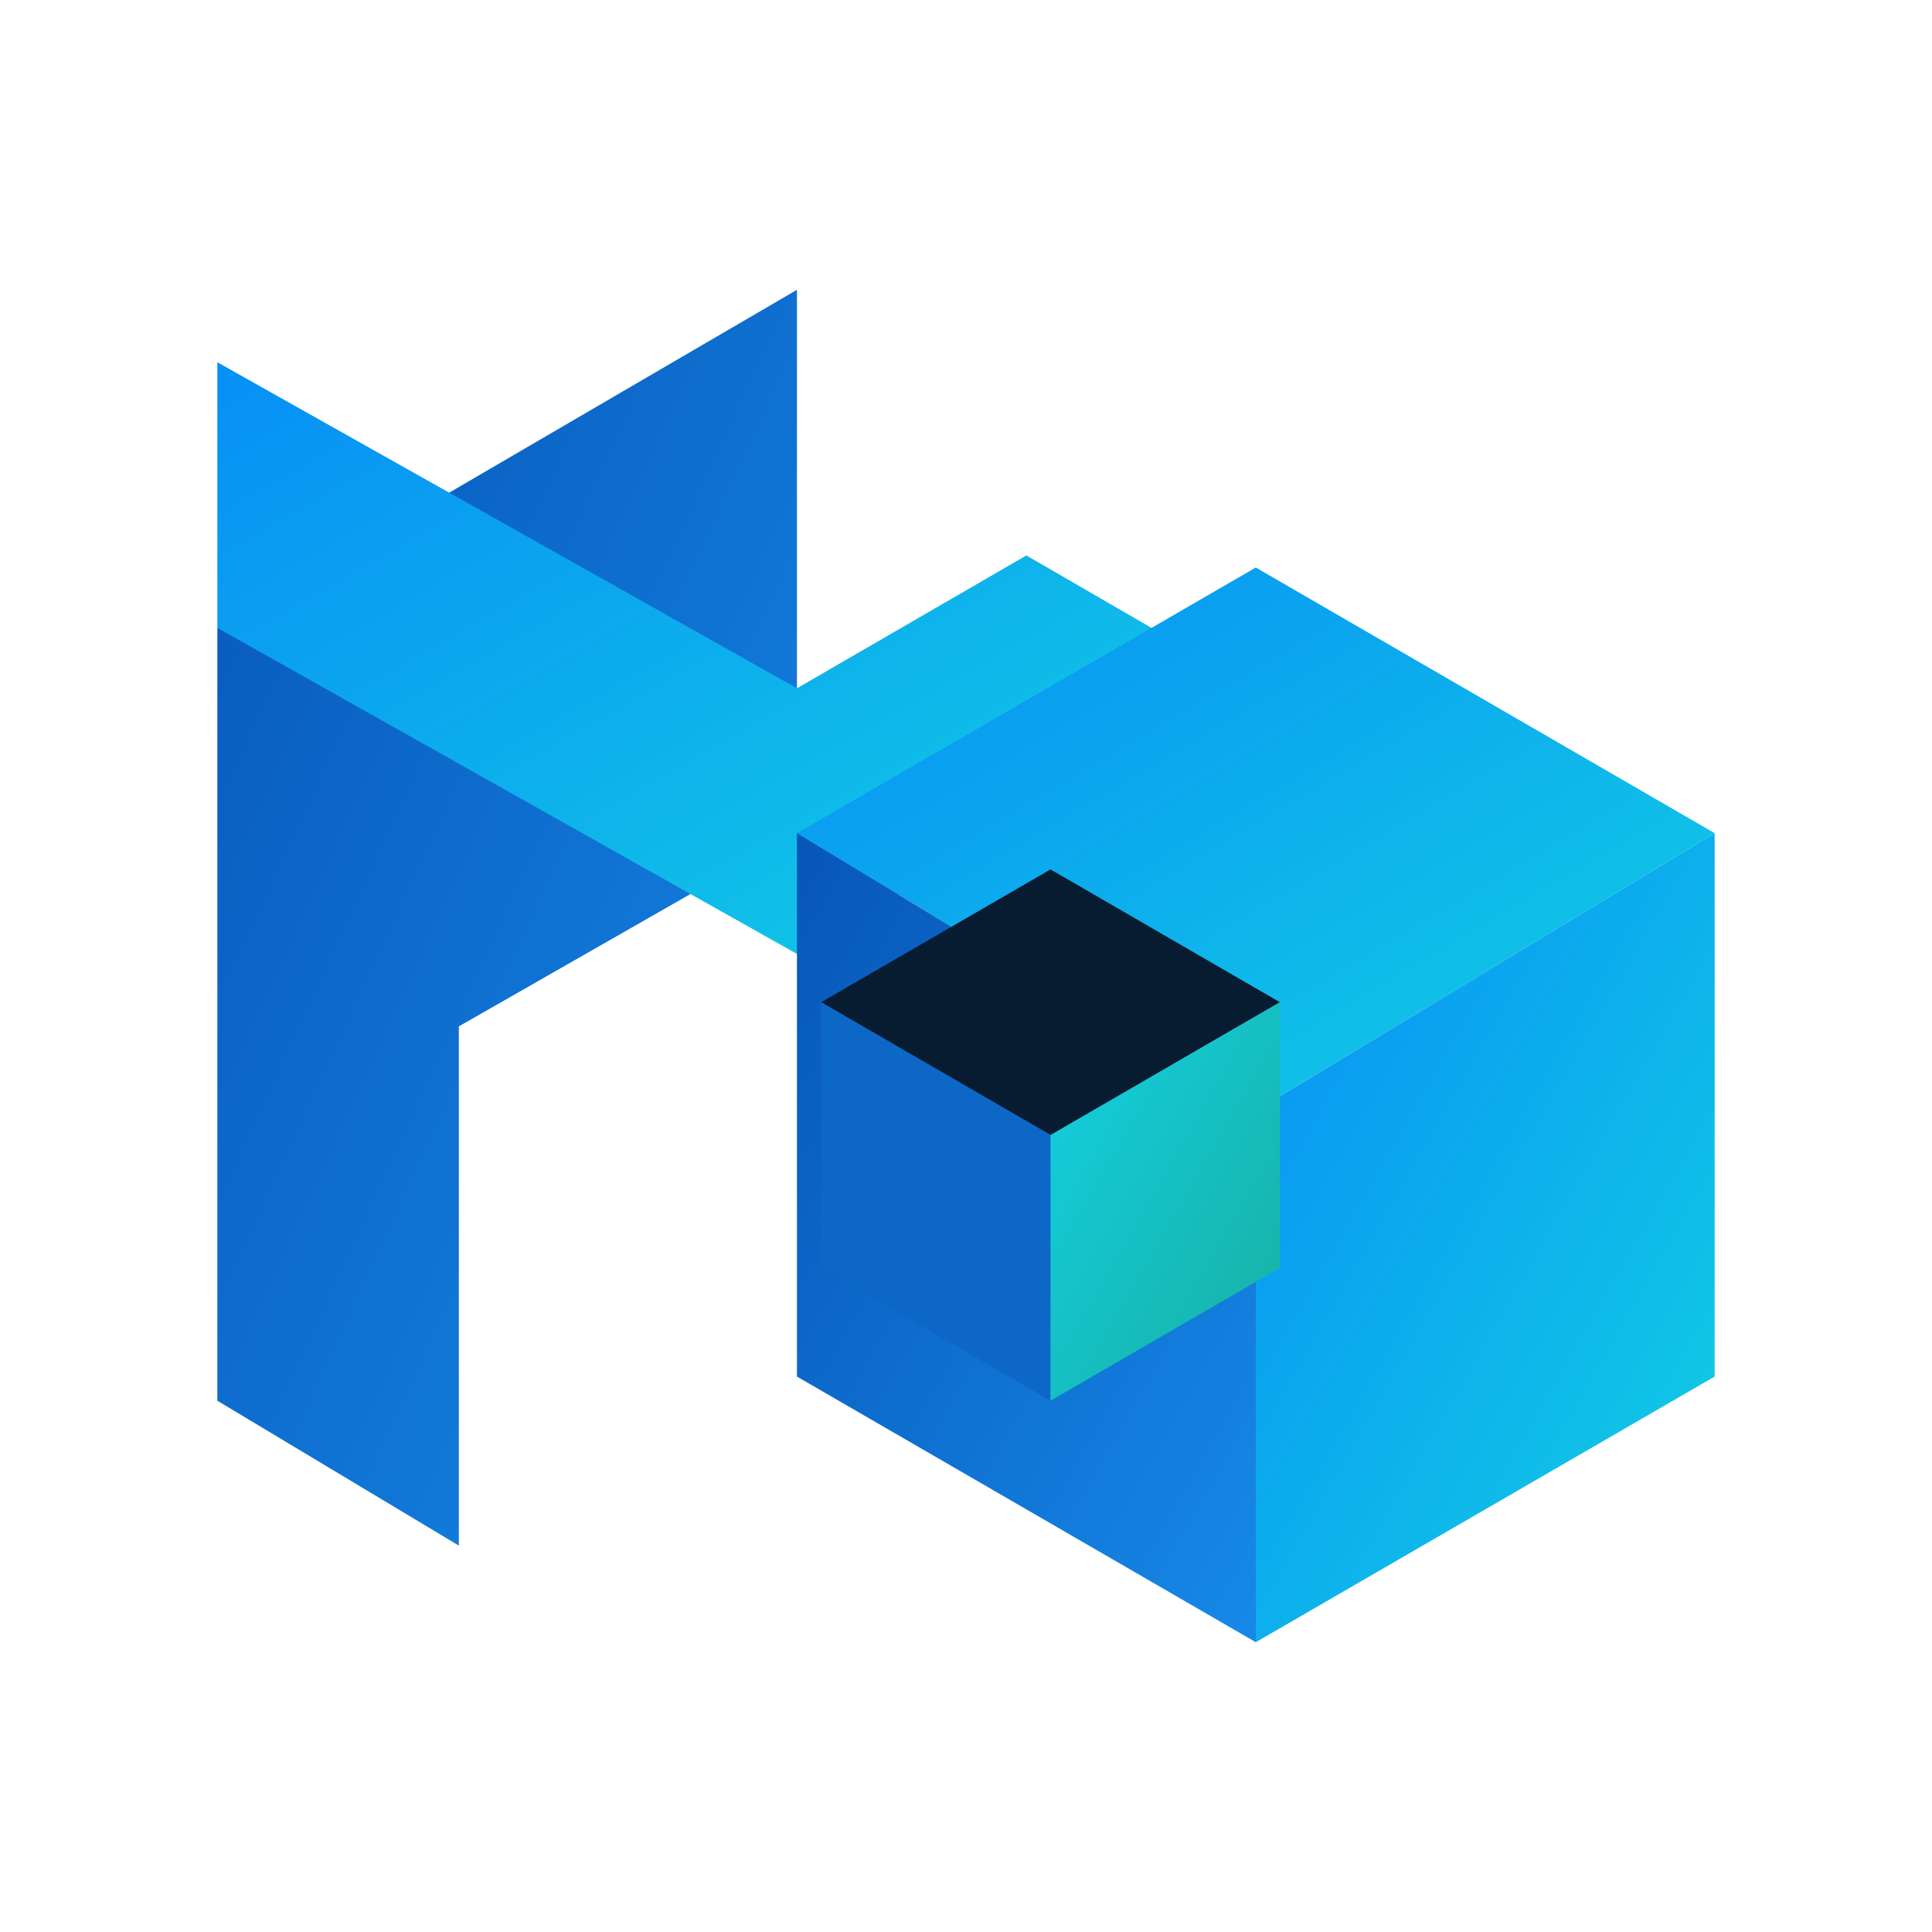
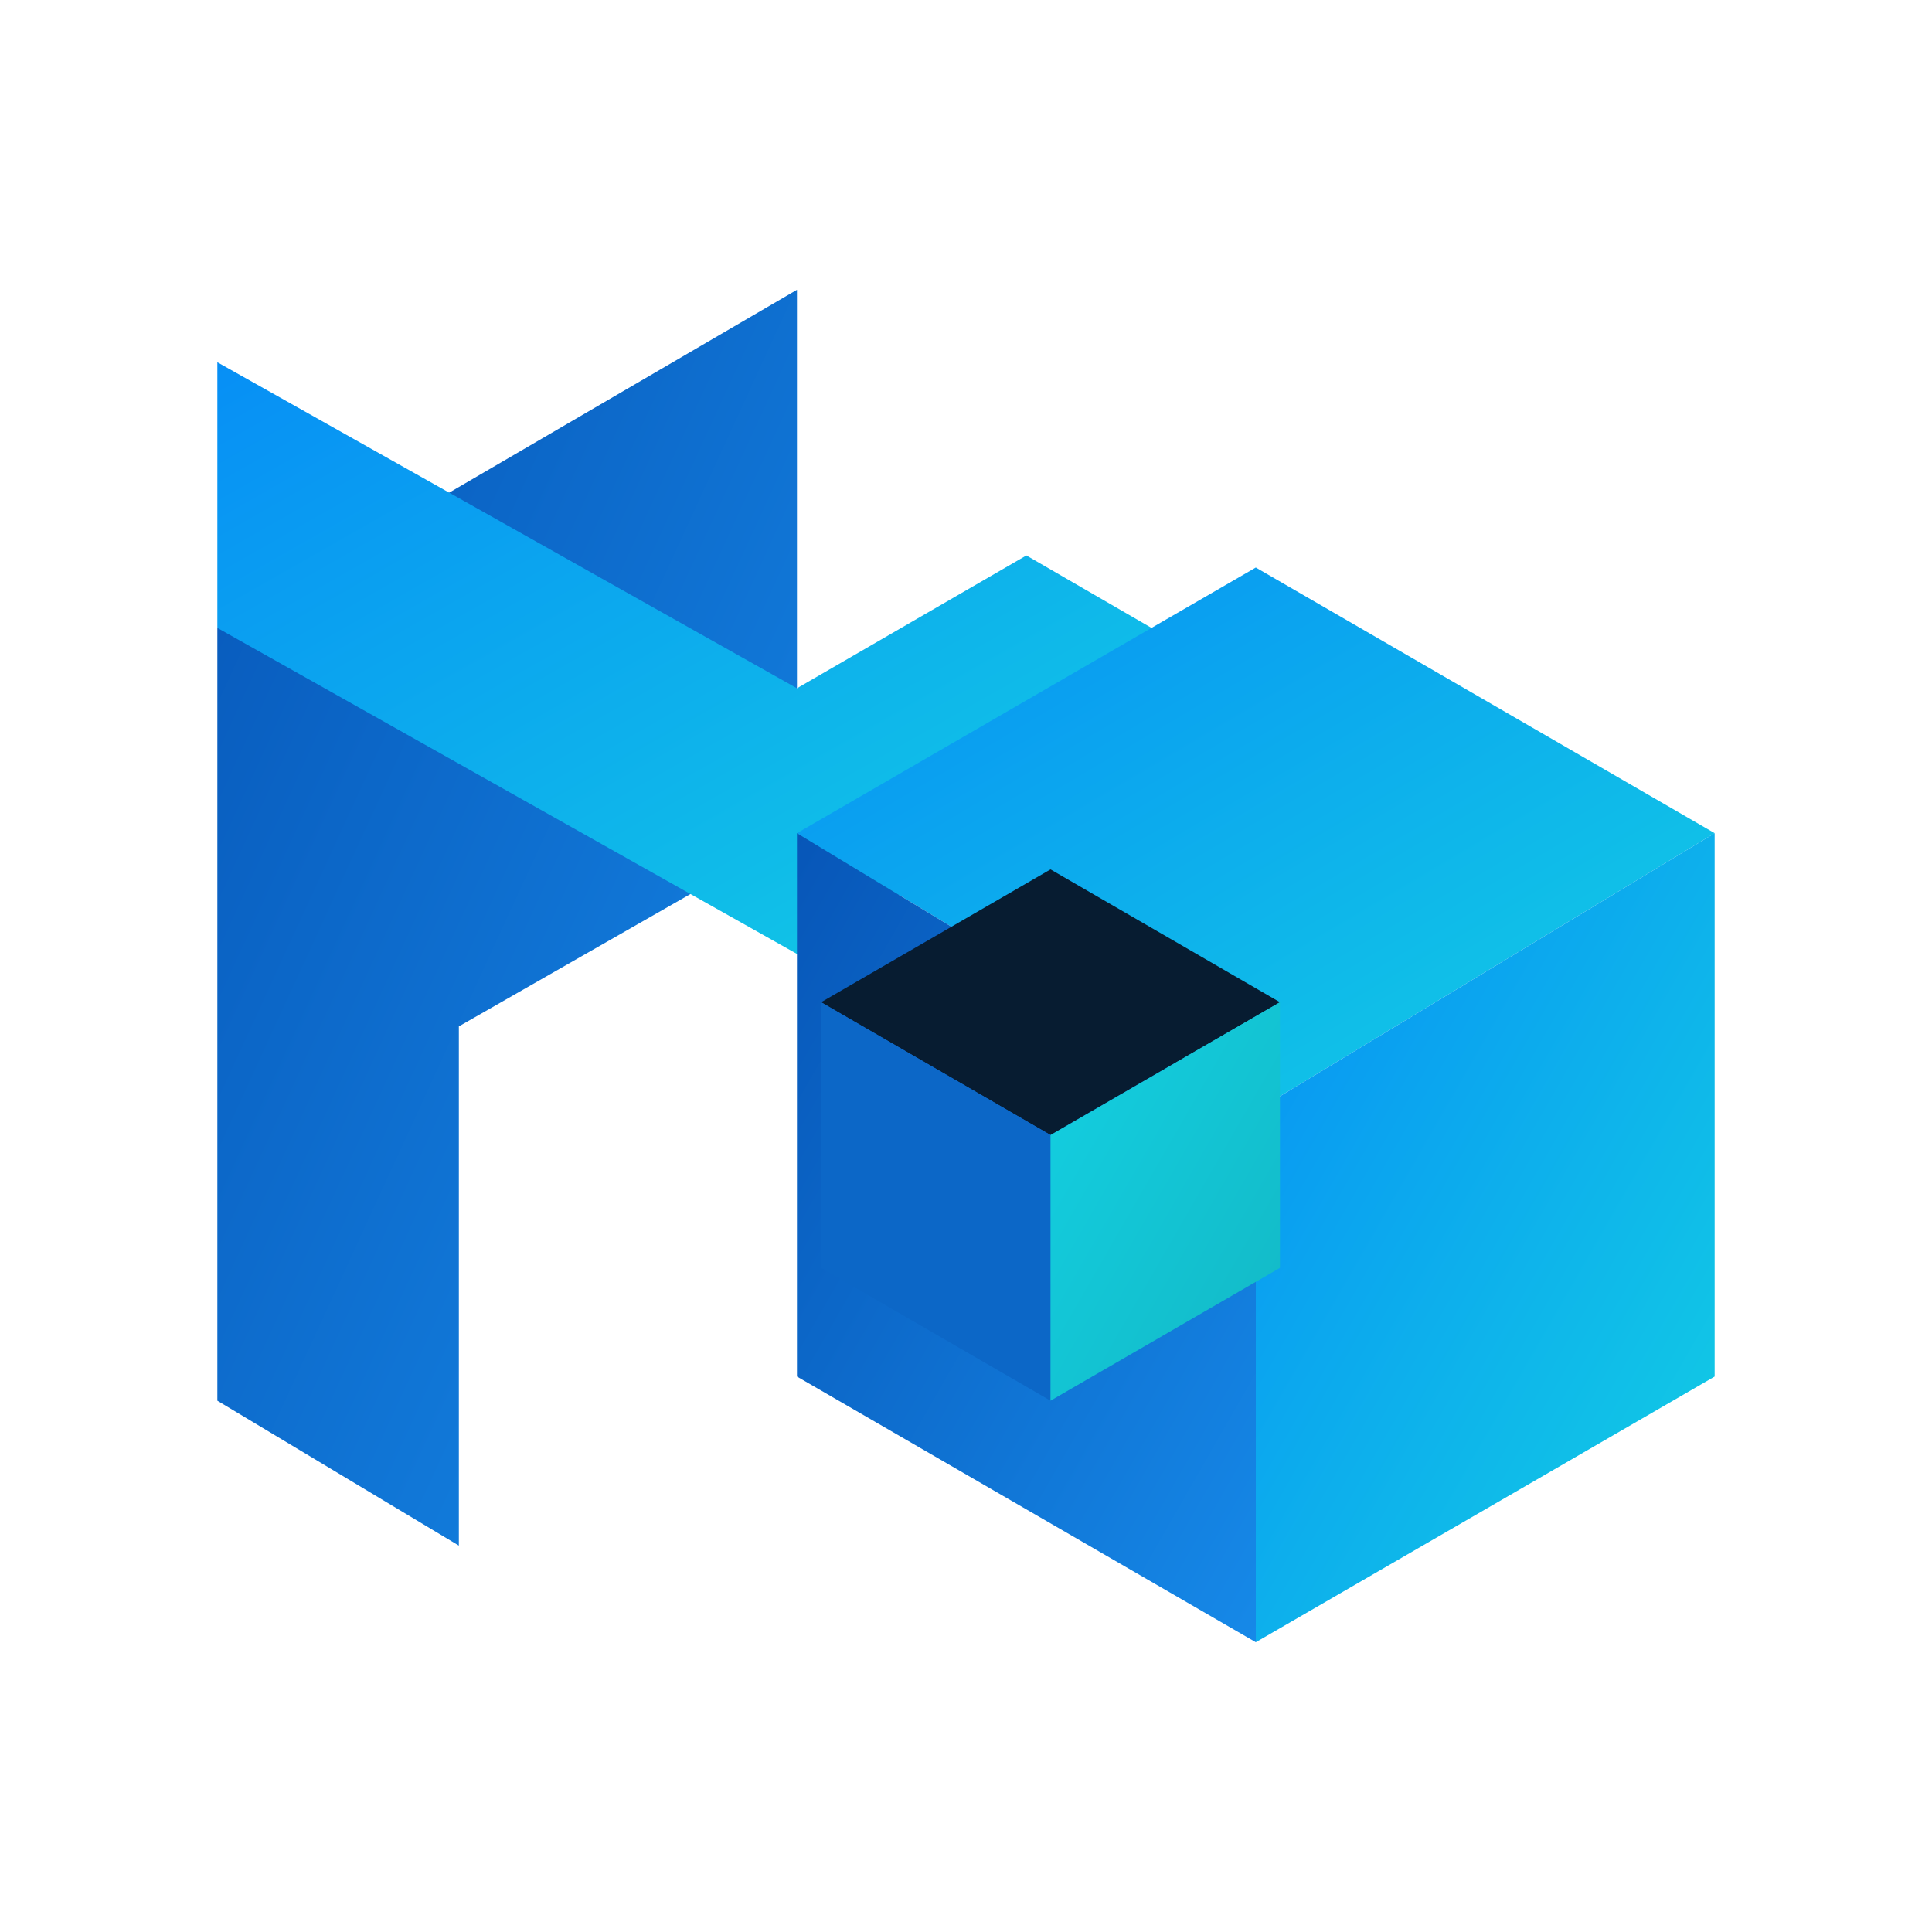
<svg xmlns="http://www.w3.org/2000/svg" viewBox="0 0 160 160" role="img" aria-labelledby="title desc">
  <defs>
    <linearGradient id="cubiTop" x1="0" y1="0" x2="1" y2="1">
      <stop stop-color="#078FF5" />
      <stop offset="1" stop-color="#13D0E3" />
    </linearGradient>
    <linearGradient id="cubiSide" x1="0" y1="0" x2="1" y2="1">
      <stop stop-color="#0756B8" />
      <stop offset="1" stop-color="#1689E8" />
    </linearGradient>
    <linearGradient id="cubiCube" x1="0" y1="0" x2="1" y2="1">
      <stop stop-color="#13D0E3" />
-       <stop offset="1" stop-color="#18AFA0" />
+       <stop offset="1" stop-color="#13B8C4" />
    </linearGradient>
  </defs>
  <path fill="url(#cubiSide)" d="M18 52 66 24v45L38 85v43L18 116z" />
  <path fill="url(#cubiTop)" d="m18 52 48 27 38-22-19-11-19 11-48-27z" />
  <path fill="url(#cubiTop)" d="m66 69 38-22 38 22-38 23z" />
  <path fill="url(#cubiSide)" d="M66 69v45l38 22V92z" />
  <path fill="url(#cubiTop)" d="m104 92 38-23v45l-38 22z" />
  <path fill="#071C31" d="m68 83 19-11 19 11-19 11z" />
  <path fill="#0C67C7" d="m68 83 19 11v22l-19-11z" />
  <path fill="url(#cubiCube)" d="m87 94 19-11v22l-19 11z" />
</svg>
